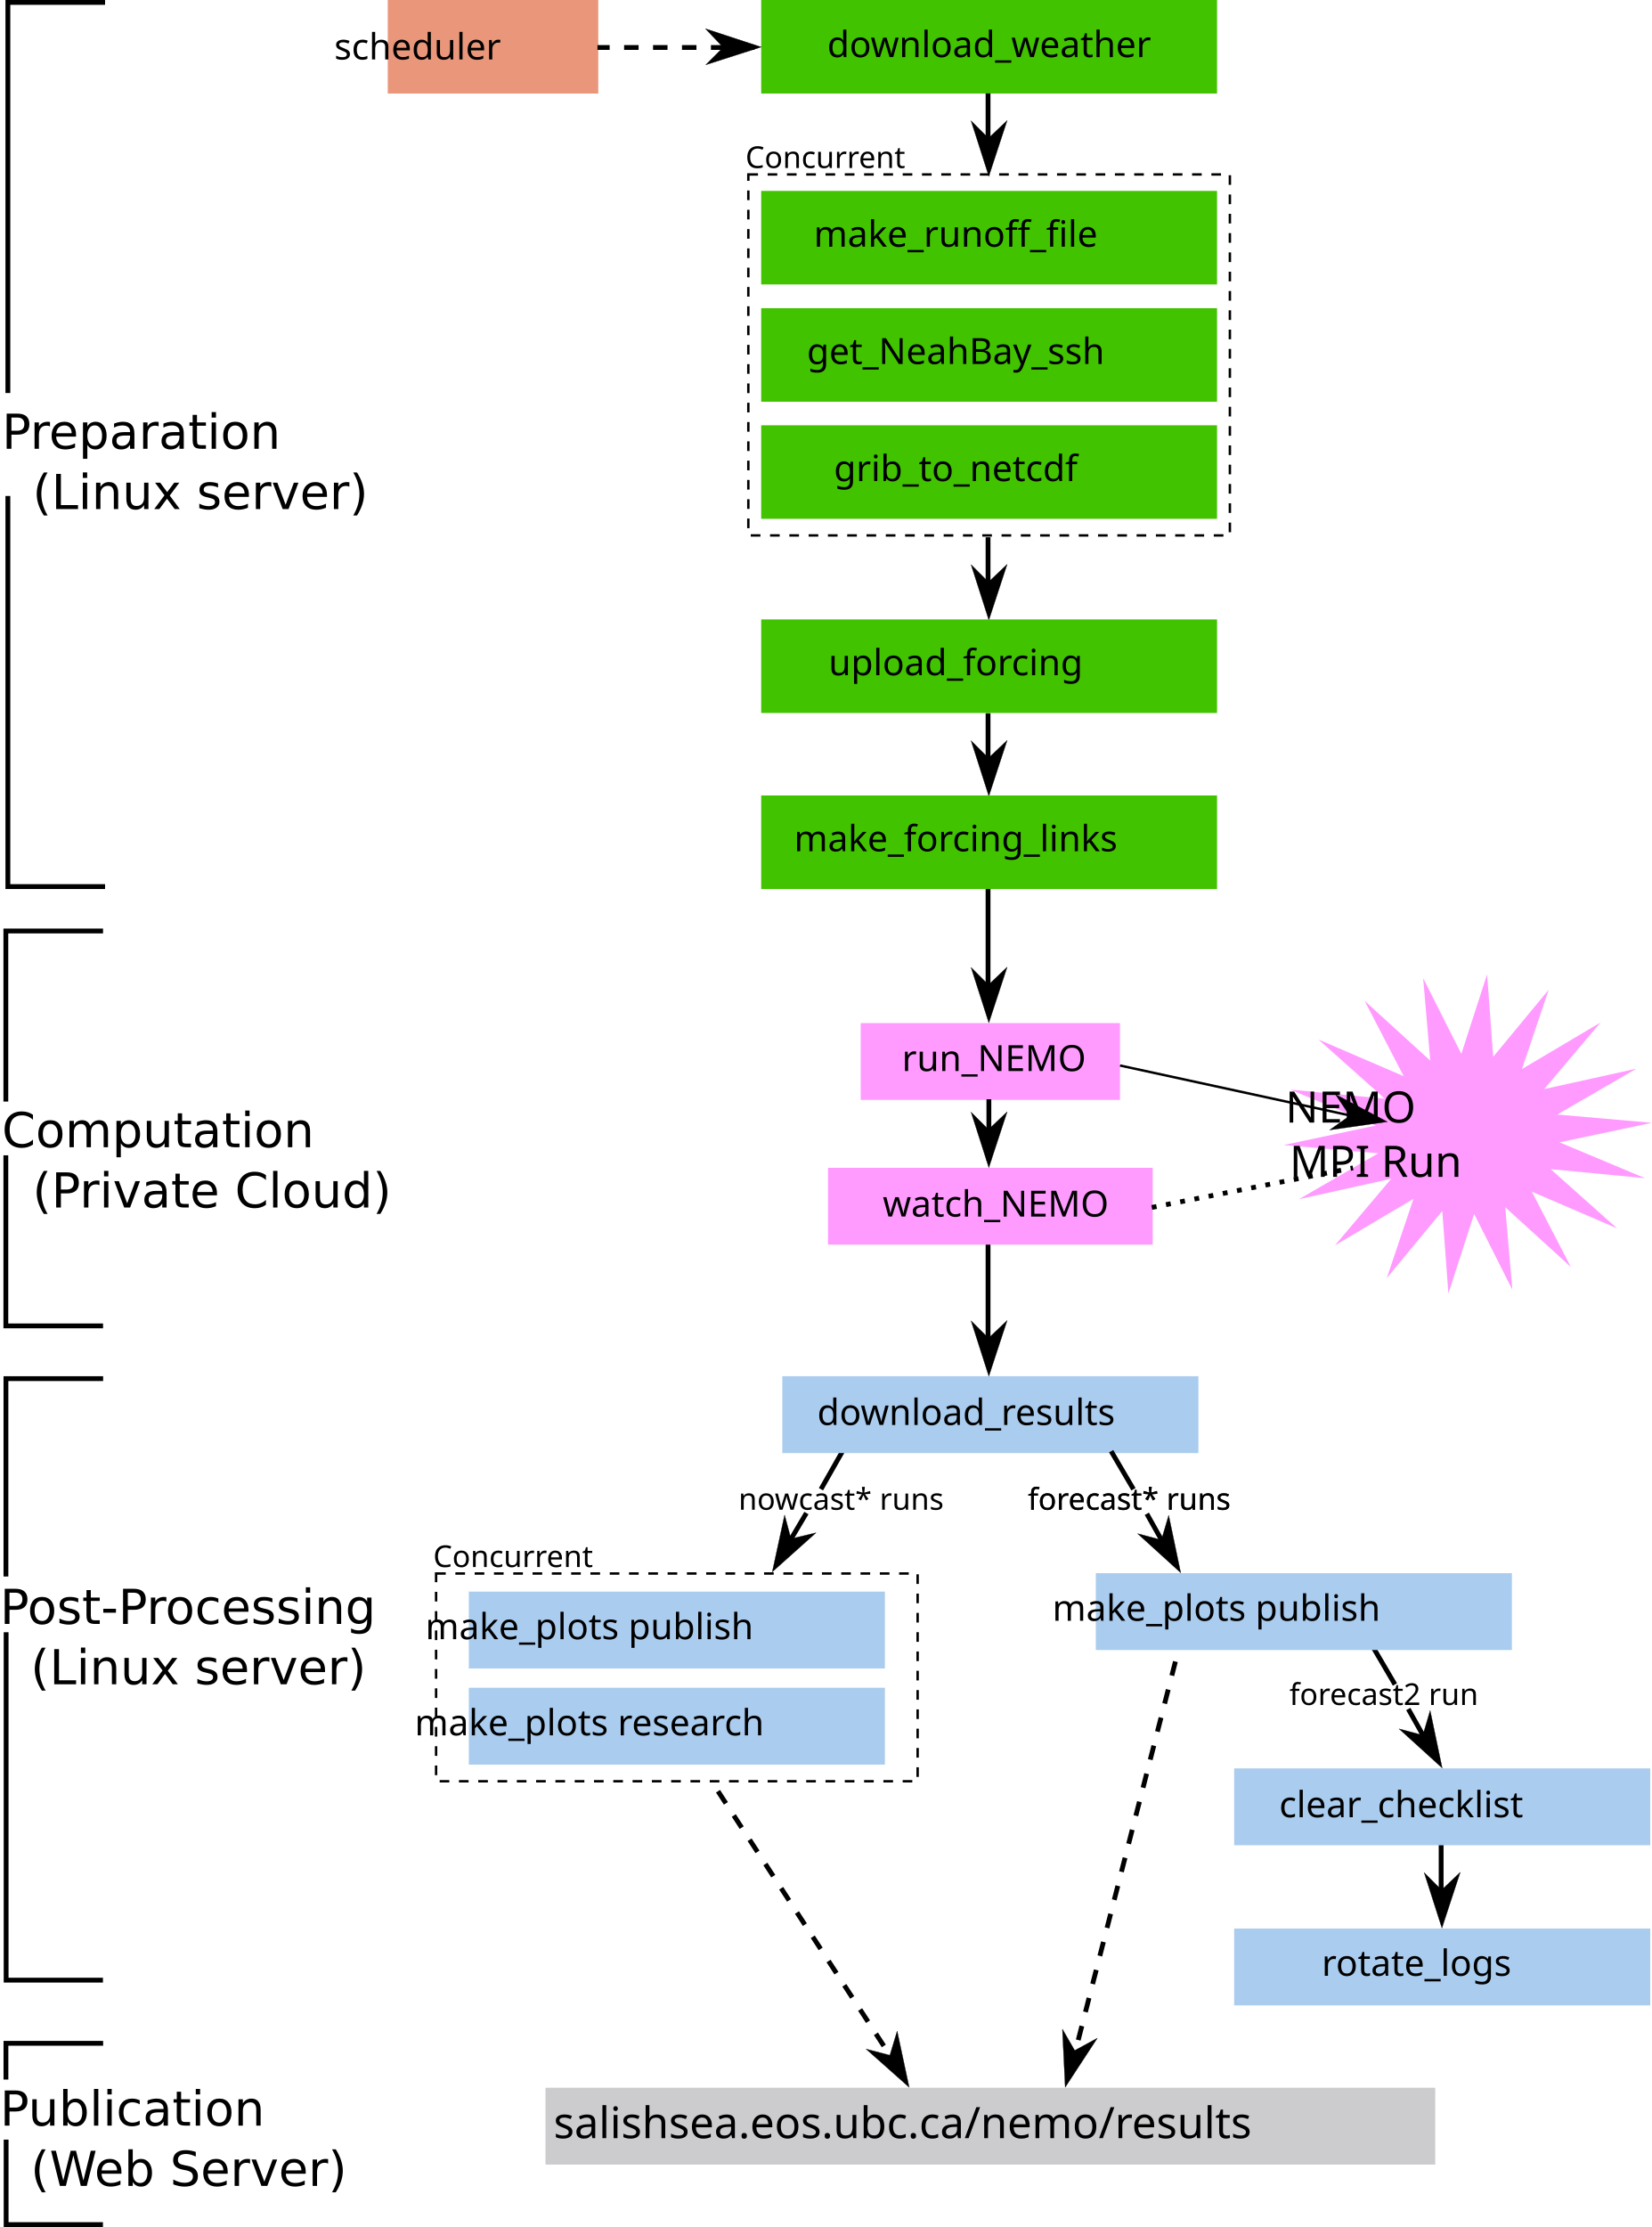
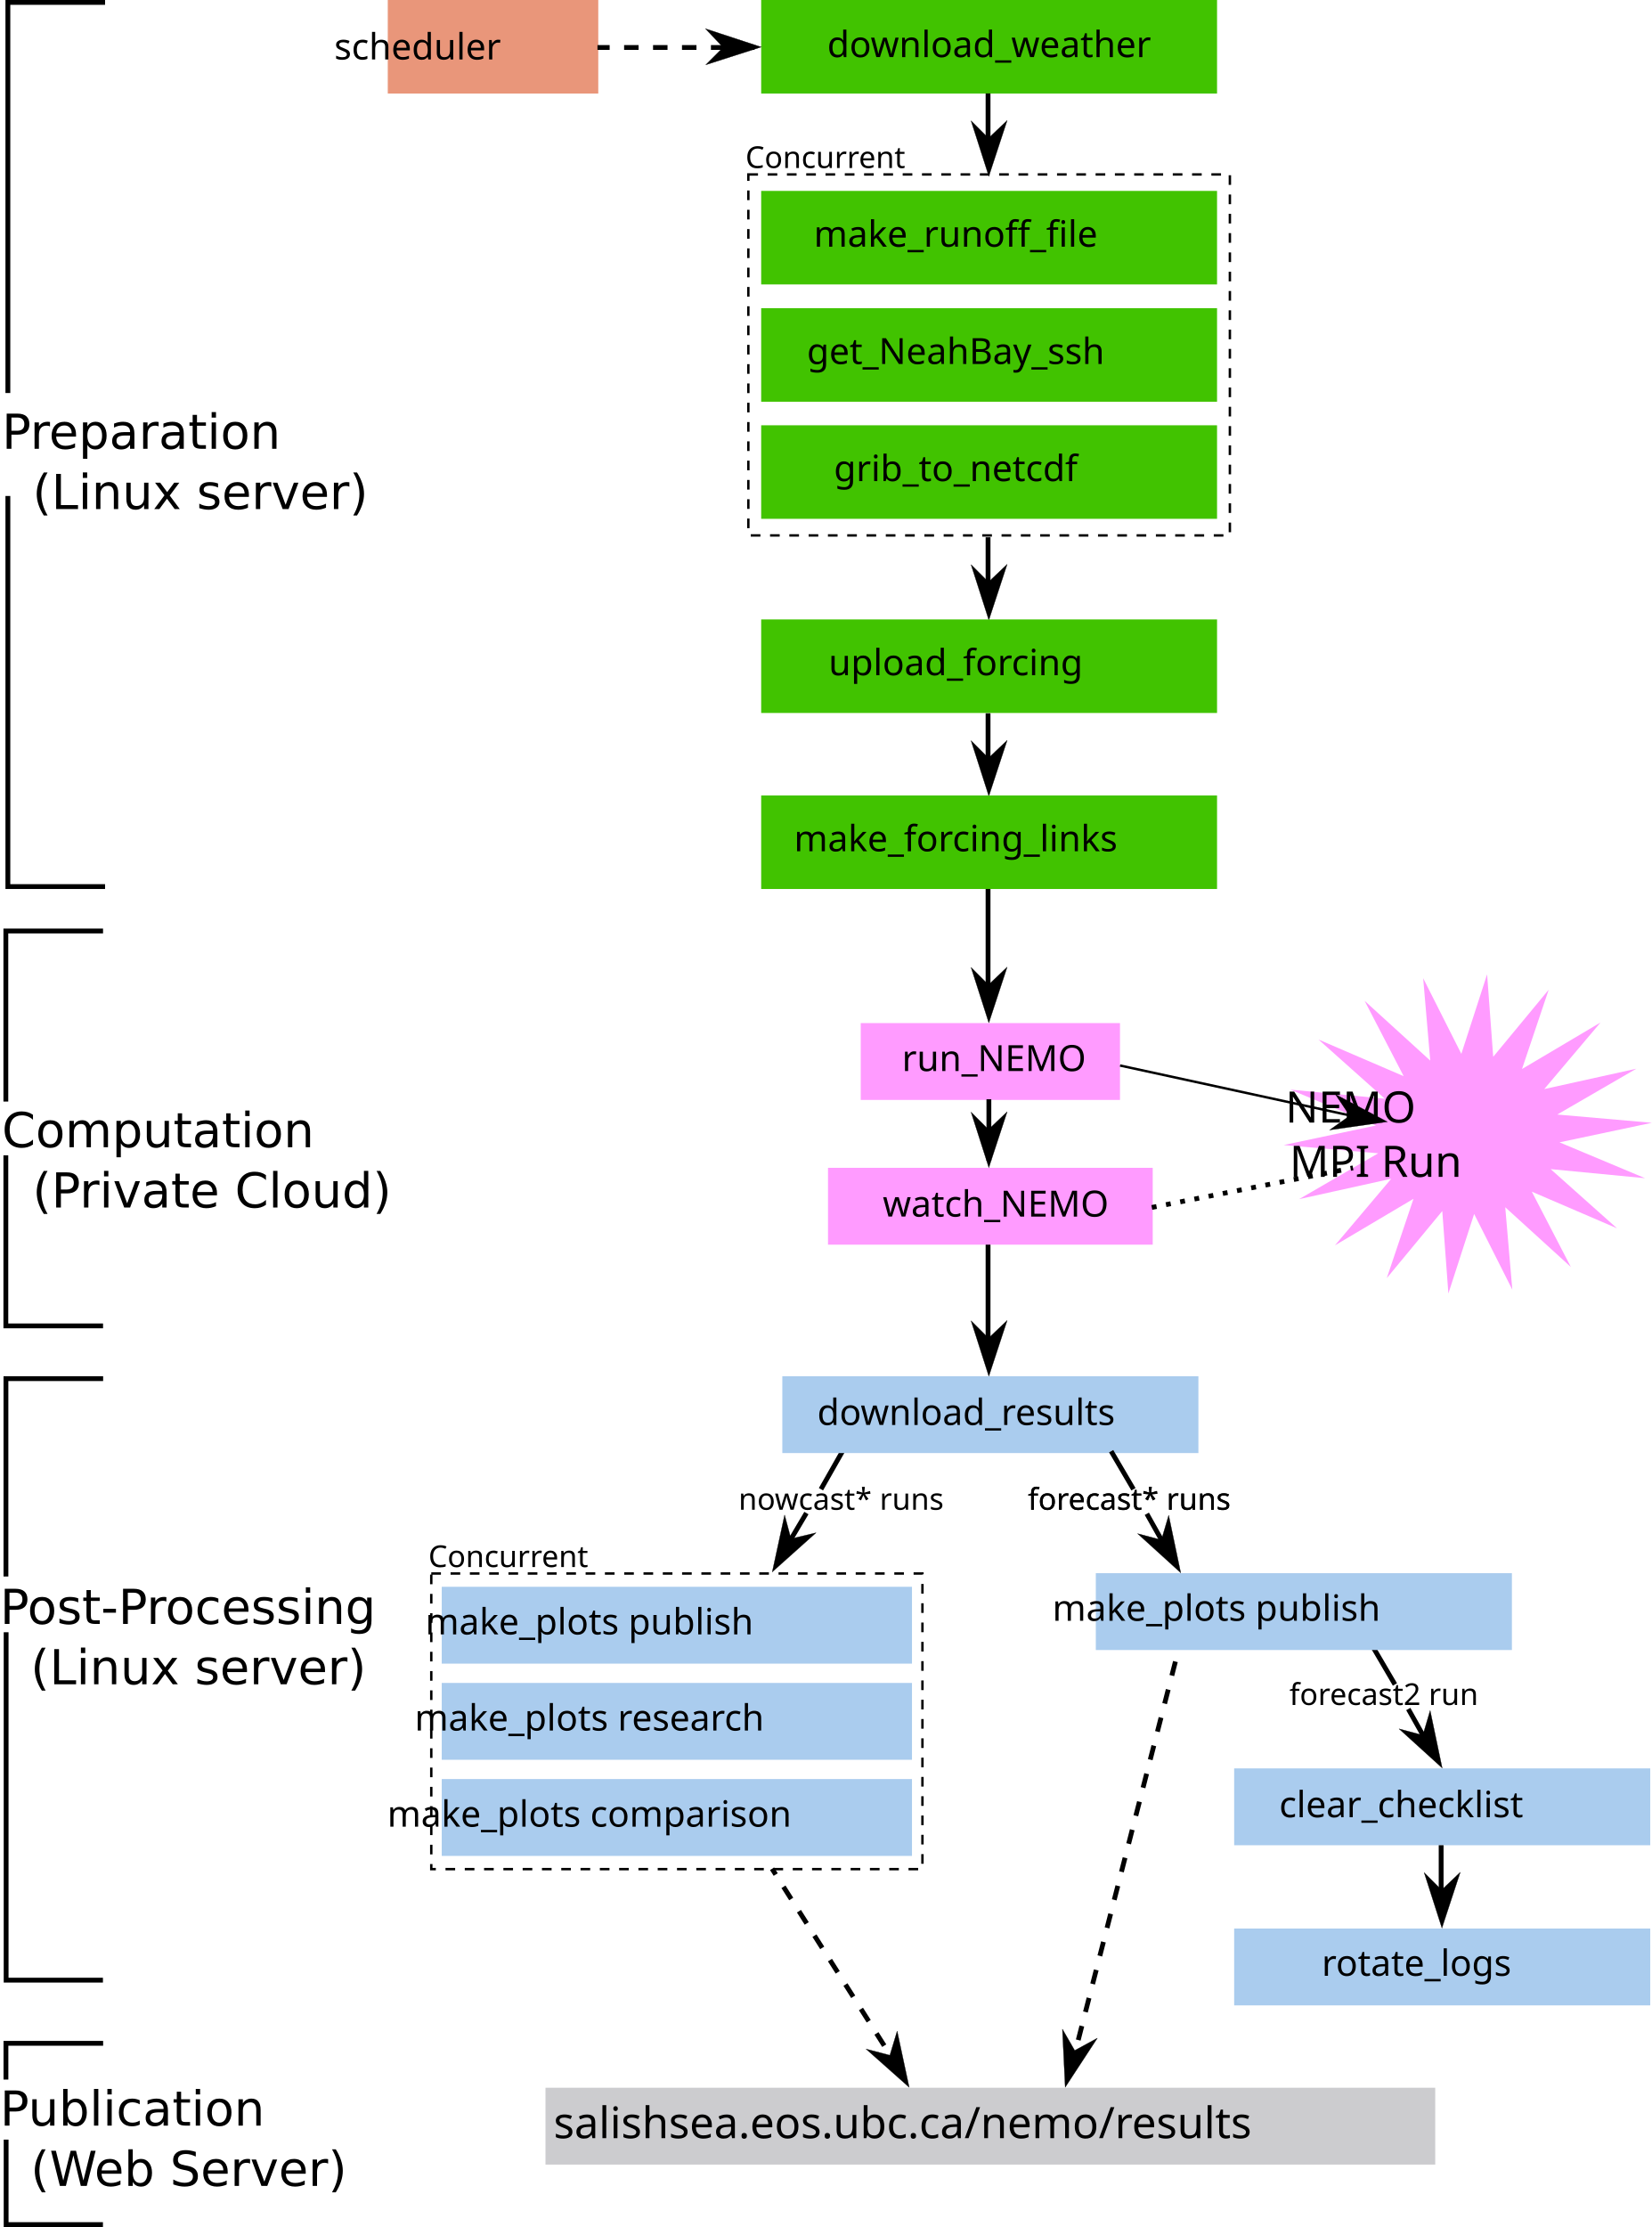
<svg xmlns="http://www.w3.org/2000/svg" width="193.313mm" height="260.556mm" viewBox="0 0 684.968 923.231" id="svg4938" version="1.1">
  <defs id="defs4940" />
  <g id="layer2" style="display:none" transform="translate(100,-4.0234795e-7)">
    <g transform="translate(-20.79934,-62.97421)" id="g4435">
      <rect y="715.295" x="361.635" height="149.646" width="199.678" id="rect4304" style="color:#000000;clip-rule:nonzero;display:inline;overflow:visible;visibility:visible;opacity:1;isolation:auto;mix-blend-mode:normal;color-interpolation:sRGB;color-interpolation-filters:linearRGB;solid-color:#000000;solid-opacity:1;fill:none;fill-opacity:1;fill-rule:nonzero;stroke:#000000;stroke-width:1;stroke-linecap:butt;stroke-linejoin:miter;stroke-miterlimit:4;stroke-dasharray:4, 4;stroke-dashoffset:0;stroke-opacity:1;color-rendering:auto;image-rendering:auto;shape-rendering:auto;text-rendering:auto;enable-background:accumulate" />
      <text id="text4306" y="712.618" x="562.118" style="font-style:normal;font-weight:normal;font-size:15px;line-height:125%;font-family:Sans;letter-spacing:0px;word-spacing:0px;fill:#000000;fill-opacity:1;stroke:none;stroke-width:1px;stroke-linecap:butt;stroke-linejoin:miter;stroke-opacity:1" xml:space="preserve">
        <tspan style="font-size:12.5px;text-align:end;text-anchor:end" y="712.618" x="562.118" id="tspan4308">Concurrent</tspan>
      </text>
    </g>
    <g transform="translate(-20.79934,-62.97421)" id="g4363">
      <rect style="fill:#aaccee;fill-rule:evenodd;stroke:none;stroke-width:0.63px;stroke-linecap:butt;stroke-linejoin:miter;stroke-opacity:1" id="rect4322" width="172.538" height="31.859" x="115.205" y="721.506" />
      <text xml:space="preserve" style="font-style:normal;font-weight:normal;font-size:40px;line-height:125%;font-family:Sans;letter-spacing:0px;word-spacing:0px;fill:#000000;fill-opacity:1;stroke:none" x="201.224" y="741.1" id="text4324">
        <tspan id="tspan4326" x="201.224" y="741.1" style="font-style:normal;font-variant:normal;font-weight:normal;font-stretch:normal;font-size:14.988px;font-family:'Source Code Pro';-inkscape-font-specification:'Source Code Pro';text-align:center;text-anchor:middle">ping_erddap</tspan>
      </text>
    </g>
    <g id="g4368" transform="translate(239.2007,-62.97421)">
      <rect y="721.506" x="115.205" height="31.859" width="172.538" id="rect4370" style="fill:#aaccee;fill-rule:evenodd;stroke:none;stroke-width:0.63px;stroke-linecap:butt;stroke-linejoin:miter;stroke-opacity:1" />
      <text id="text4372" y="741.1" x="201.224" style="font-style:normal;font-weight:normal;font-size:40px;line-height:125%;font-family:Sans;letter-spacing:0px;word-spacing:0px;fill:#000000;fill-opacity:1;stroke:none" xml:space="preserve">
        <tspan style="font-style:normal;font-variant:normal;font-weight:normal;font-stretch:normal;font-size:14.988px;font-family:'Source Code Pro';-inkscape-font-specification:'Source Code Pro';text-align:center;text-anchor:middle" y="741.1" x="201.224" id="tspan4374">ping_erddap</tspan>
      </text>
    </g>
    <g id="g3444" transform="matrix(0,-1,1,0,515.2333,1057.417)">
      <path style="display:inline;fill:none;stroke:#000000;stroke-width:2;stroke-linecap:butt;stroke-linejoin:miter;stroke-miterlimit:4;stroke-dasharray:none;stroke-opacity:1" d="m 330.515,127.205 0,-25.495" id="path3446" />
      <path id="path3448" d="m 330.841,136.056 7.608,-23.158 -7.749,7.361 -7.236,-7.227 z" style="display:inline;fill:#000000;fill-opacity:1;stroke:#000000;stroke-width:0.111px;stroke-linecap:butt;stroke-linejoin:miter;stroke-opacity:1" />
    </g>
  </g>
  <g id="layer1" transform="translate(79.20065,-62.97421)">
    <g id="g4428" transform="translate(38,-2)">
      <g id="g4410" transform="matrix(0.5,-0.8660254,0.8660254,0.5,-258.575,649.348)">
        <path id="path4412" d="m 261.228,680.351 9.031,-15.9" style="display:inline;fill:none;stroke:#000000;stroke-width:2;stroke-linecap:butt;stroke-linejoin:miter;stroke-miterlimit:4;stroke-dasharray:none;stroke-opacity:1" />
        <path style="display:inline;fill:#000000;fill-opacity:1;stroke:#000000;stroke-width:0.111px;stroke-linecap:butt;stroke-linejoin:miter;stroke-opacity:1" d="m 241.032,714.639 18.168,-16.252 -10.392,2.5 -2.653,-9.877 z" id="path4414" />
        <path style="display:inline;fill:none;stroke:#000000;stroke-width:2;stroke-linecap:butt;stroke-linejoin:miter;stroke-miterlimit:4;stroke-dasharray:none;stroke-opacity:1" d="M 245.412,706.72 255.19,690.23" id="path4416" />
      </g>
      <text id="text4418" y="771.789" x="417.462" style="font-style:normal;font-weight:normal;font-size:15px;line-height:125%;font-family:Sans;letter-spacing:0px;word-spacing:0px;fill:#000000;fill-opacity:1;stroke:none;stroke-width:1px;stroke-linecap:butt;stroke-linejoin:miter;stroke-opacity:1" xml:space="preserve">
        <tspan style="font-size:12.5px" y="771.789" x="417.462" id="tspan4420">forecast2 run</tspan>
      </text>
    </g>
    <g id="g4312" transform="translate(0,-8)">
      <text xml:space="preserve" style="font-style:normal;font-weight:normal;font-size:15px;line-height:125%;font-family:Sans;letter-spacing:0px;word-spacing:0px;fill:#000000;fill-opacity:1;stroke:none;stroke-width:1px;stroke-linecap:butt;stroke-linejoin:miter;stroke-opacity:1" x="227.037" y="696.862" id="text4413">
        <tspan id="tspan4415" x="227.037" y="696.862" style="font-size:12.5px">nowcast* runs</tspan>
      </text>
      <g transform="translate(0,8)" id="g4475">
        <path id="path4442" d="m 261.228,680.351 9.031,-15.9" style="display:inline;fill:none;stroke:#000000;stroke-width:2;stroke-linecap:butt;stroke-linejoin:miter;stroke-miterlimit:4;stroke-dasharray:none;stroke-opacity:1" />
        <path style="display:inline;fill:#000000;fill-opacity:1;stroke:#000000;stroke-width:0.111px;stroke-linecap:butt;stroke-linejoin:miter;stroke-opacity:1" d="m 241.032,714.639 18.168,-16.252 -10.392,2.5 -2.653,-9.877 z" id="path4444" />
        <path style="display:inline;fill:none;stroke:#000000;stroke-width:2;stroke-linecap:butt;stroke-linejoin:miter;stroke-miterlimit:4;stroke-dasharray:none;stroke-opacity:1" d="M 245.412,706.72 255.19,690.23" id="path4473" />
      </g>
    </g>
    <g id="g3493" transform="translate(-19.69803,162.5779)">
      <rect style="fill:#aaccee;fill-rule:evenodd;stroke:none;stroke-width:0.63px;stroke-linecap:butt;stroke-linejoin:miter;stroke-opacity:1" id="rect3438" width="172.538" height="31.859" x="452.269" y="633.506" />
      <text xml:space="preserve" style="font-style:normal;font-weight:normal;font-size:40px;line-height:125%;font-family:Sans;letter-spacing:0px;word-spacing:0px;fill:#000000;fill-opacity:1;stroke:none" x="470.941" y="653.752" id="text3440">
        <tspan id="tspan3442" x="470.941" y="653.752" style="font-style:normal;font-variant:normal;font-weight:normal;font-stretch:normal;font-size:14.988px;font-family:'Source Code Pro';-inkscape-font-specification:'Source Code Pro'">clear_checklist</tspan>
      </text>
    </g>
    <g transform="translate(187.8848,726.2324)" id="g3502-3">
      <path id="path3504-6" d="m 330.515,127.205 0,-25.495" style="display:inline;fill:none;stroke:#000000;stroke-width:2;stroke-linecap:butt;stroke-linejoin:miter;stroke-miterlimit:4;stroke-dasharray:none;stroke-opacity:1" />
      <path style="display:inline;fill:#000000;fill-opacity:1;stroke:#000000;stroke-width:0.111px;stroke-linecap:butt;stroke-linejoin:miter;stroke-opacity:1" d="m 330.841,136.056 7.608,-23.158 -7.749,7.361 -7.236,-7.227 z" id="path3506-7" />
    </g>
    <g id="g3498" transform="translate(-19.69803,162.5779)">
      <rect y="699.891" x="452.269" height="31.859" width="172.538" id="rect3481" style="fill:#aaccee;fill-rule:evenodd;stroke:none;stroke-width:0.63px;stroke-linecap:butt;stroke-linejoin:miter;stroke-opacity:1" />
      <text id="text3483" y="719.478" x="488.569" style="font-style:normal;font-weight:normal;font-size:40px;line-height:125%;font-family:Sans;letter-spacing:0px;word-spacing:0px;fill:#000000;fill-opacity:1;stroke:none" xml:space="preserve">
        <tspan style="font-style:normal;font-variant:normal;font-weight:normal;font-stretch:normal;font-size:14.988px;font-family:'Source Code Pro';-inkscape-font-specification:'Source Code Pro'" y="719.478" x="488.569" id="tspan3485">rotate_logs</tspan>
      </text>
    </g>
    <g id="g5333">
      <path id="path4576" d="M 364.931,920.317 410.105,744.432" style="display:inline;fill:none;stroke:#000000;stroke-width:2;stroke-linecap:butt;stroke-linejoin:miter;stroke-miterlimit:4;stroke-dasharray:6,6;stroke-dashoffset:0;stroke-opacity:1" />
      <path style="display:inline;fill:#000000;fill-opacity:1;stroke:#000000;stroke-width:0.111px;stroke-linecap:butt;stroke-linejoin:miter;stroke-opacity:1" d="m 362.505,928.299 13.343,-20.4 -9.39,5.105 -5.119,-8.854 z" id="path4578" />
    </g>
-     <g id="g5353">
-       <path style="display:inline;fill:none;stroke:#000000;stroke-width:2;stroke-linecap:butt;stroke-linejoin:miter;stroke-miterlimit:4;stroke-dasharray:6, 6;stroke-dashoffset:0;stroke-opacity:1" d="M 293.837,921.199 216.047,801.728" id="path4564" />
+     <g id="g4373">
+       <path style="display:inline;fill:none;stroke:#000000;stroke-width:2;stroke-linecap:butt;stroke-linejoin:miter;stroke-miterlimit:4;stroke-dasharray:6, 6;stroke-dashoffset:0;stroke-opacity:1" d="M 293.889,921.16 240.947,837.698" id="path4564" />
      <path id="path4566" d="m 297.818,928.311 -4.991,-23.339 -3.031,10.026 -9.88,-2.583 z" style="display:inline;fill:#000000;fill-opacity:1;stroke:#000000;stroke-width:0.111px;stroke-linecap:butt;stroke-linejoin:miter;stroke-opacity:1" />
    </g>
    <g id="g5060" transform="translate(0,146.5)">
      <path id="path5062" d="m 330.515,478.177 0,-47.216" style="display:inline;fill:none;stroke:#000000;stroke-width:2;stroke-linecap:butt;stroke-linejoin:miter;stroke-miterlimit:4;stroke-dasharray:none;stroke-opacity:1" />
      <path style="display:inline;fill:#000000;fill-opacity:1;stroke:#000000;stroke-width:0.111px;stroke-linecap:butt;stroke-linejoin:miter;stroke-opacity:1" d="m 330.841,487.028 7.608,-23.158 -7.749,7.361 -7.236,-7.227 z" id="path5064" />
    </g>
    <g id="g5056">
      <path style="display:inline;fill:none;stroke:#000000;stroke-width:2;stroke-linecap:butt;stroke-linejoin:miter;stroke-miterlimit:4;stroke-dasharray:none;stroke-opacity:1" d="m 330.515,478.177 0,-47.216" id="path5050" />
      <path id="path5052" d="m 330.841,487.028 7.608,-23.158 -7.749,7.361 -7.236,-7.227 z" style="display:inline;fill:#000000;fill-opacity:1;stroke:#000000;stroke-width:0.111px;stroke-linecap:butt;stroke-linejoin:miter;stroke-opacity:1" />
    </g>
    <g id="g3480" transform="translate(0,184)">
      <path style="display:inline;fill:none;stroke:#000000;stroke-width:2;stroke-linecap:butt;stroke-linejoin:miter;stroke-miterlimit:4;stroke-dasharray:none;stroke-opacity:1" d="m 330.515,127.205 0,-25.495" id="path3482" />
      <path id="path3484" d="m 330.841,136.056 7.608,-23.158 -7.749,7.361 -7.236,-7.227 z" style="display:inline;fill:#000000;fill-opacity:1;stroke:#000000;stroke-width:0.111px;stroke-linecap:butt;stroke-linejoin:miter;stroke-opacity:1" />
    </g>
    <g id="g5542" transform="translate(-251.2546,-140.5252)">
      <rect y="203.499" x="487.693" height="38.776" width="189.033" id="rect6644" style="color:#000000;clip-rule:nonzero;display:inline;overflow:visible;visibility:visible;opacity:1;isolation:auto;mix-blend-mode:normal;color-interpolation:sRGB;color-interpolation-filters:linearRGB;solid-color:#000000;solid-opacity:1;fill:#41c300;fill-opacity:1;fill-rule:nonzero;stroke:#2a80b8;stroke-width:0;stroke-linecap:butt;stroke-linejoin:miter;stroke-miterlimit:4;stroke-dasharray:none;stroke-dashoffset:0;stroke-opacity:0.478;color-rendering:auto;image-rendering:auto;shape-rendering:auto;text-rendering:auto;enable-background:accumulate" />
      <text id="text6646" y="227.177" x="582.23" style="font-style:normal;font-variant:normal;font-weight:normal;font-stretch:normal;font-size:15px;line-height:125%;font-family:'Source Code Pro';-inkscape-font-specification:'Source Code Pro';text-align:center;letter-spacing:0px;word-spacing:0px;text-anchor:middle;fill:#000000;fill-opacity:1;stroke:none;stroke-width:1px;stroke-linecap:butt;stroke-linejoin:miter;stroke-opacity:1" xml:space="preserve">
        <tspan id="tspan6648" y="227.177" x="582.23">download_weather<tspan id="tspan6650" y="227.177" x="582.23" />
        </tspan>
      </text>
    </g>
    <g id="g5562">
      <rect style="color:#000000;clip-rule:nonzero;display:inline;overflow:visible;visibility:visible;opacity:1;isolation:auto;mix-blend-mode:normal;color-interpolation:sRGB;color-interpolation-filters:linearRGB;solid-color:#000000;solid-opacity:1;fill:#e9967a;fill-opacity:1;fill-rule:nonzero;stroke:#2a80b8;stroke-width:0;stroke-linecap:butt;stroke-linejoin:miter;stroke-miterlimit:4;stroke-dasharray:none;stroke-dashoffset:0;stroke-opacity:0.478;color-rendering:auto;image-rendering:auto;shape-rendering:auto;text-rendering:auto;enable-background:accumulate" id="rect6664" width="87.28" height="38.776" x="81.601" y="62.974" />
      <text id="text6666" y="87.612" x="125.17" style="font-style:normal;font-variant:normal;font-weight:normal;font-stretch:normal;font-size:15px;line-height:125%;font-family:'Source Code Pro';-inkscape-font-specification:'Source Code Pro';text-align:center;letter-spacing:0px;word-spacing:0px;text-anchor:middle;fill:#000000;fill-opacity:1;stroke:none;stroke-width:1px;stroke-linecap:butt;stroke-linejoin:miter;stroke-opacity:1" xml:space="preserve">
        <tspan id="tspan6668" y="87.612" x="125.17">
          <tspan id="tspan6670" y="87.612" x="125.17">scheduler</tspan>
        </tspan>
      </text>
    </g>
    <g id="g5321">
      <path id="path6674" d="m 236.47,82.477 -23.158,-7.608 7.361,7.749 -7.227,7.236 z" style="display:inline;fill:#000000;fill-opacity:1;stroke:#000000;stroke-width:0.111px;stroke-linecap:butt;stroke-linejoin:miter;stroke-opacity:1" />
      <path style="fill:none;fill-rule:evenodd;stroke:#000000;stroke-width:2;stroke-linecap:butt;stroke-linejoin:miter;stroke-miterlimit:4;stroke-dasharray:6,6;stroke-dashoffset:0;stroke-opacity:1" d="m 233.602,82.652 c -65.048,0 -65.048,0 -65.048,0" id="path6676" />
    </g>
    <g id="g4257">
      <path id="path8718" d="m 330.515,127.205 0,-25.495" style="display:inline;fill:none;stroke:#000000;stroke-width:2;stroke-linecap:butt;stroke-linejoin:miter;stroke-miterlimit:4;stroke-dasharray:none;stroke-opacity:1" />
      <path style="display:inline;fill:#000000;fill-opacity:1;stroke:#000000;stroke-width:0.111px;stroke-linecap:butt;stroke-linejoin:miter;stroke-opacity:1" d="m 330.841,136.056 7.608,-23.158 -7.749,7.361 -7.236,-7.227 z" id="path8720" />
    </g>
    <g id="g4221">
      <rect style="color:#000000;clip-rule:nonzero;display:inline;overflow:visible;visibility:visible;opacity:1;isolation:auto;mix-blend-mode:normal;color-interpolation:sRGB;color-interpolation-filters:linearRGB;solid-color:#000000;solid-opacity:1;fill:#41c300;fill-opacity:1;fill-rule:nonzero;stroke:#2a80b8;stroke-width:0;stroke-linecap:butt;stroke-linejoin:miter;stroke-miterlimit:4;stroke-dasharray:none;stroke-dashoffset:0;stroke-opacity:0.478;color-rendering:auto;image-rendering:auto;shape-rendering:auto;text-rendering:auto;enable-background:accumulate" id="rect5526" width="189.033" height="38.776" x="236.439" y="142.115" />
      <text xml:space="preserve" style="font-style:normal;font-variant:normal;font-weight:normal;font-stretch:normal;font-size:15px;line-height:125%;font-family:'Source Code Pro';-inkscape-font-specification:'Source Code Pro';text-align:center;letter-spacing:0px;word-spacing:0px;text-anchor:middle;fill:#000000;fill-opacity:1;stroke:none;stroke-width:1px;stroke-linecap:butt;stroke-linejoin:miter;stroke-opacity:1" x="330.758" y="165.253" id="text5528">
        <tspan x="330.758" y="165.253" id="tspan5530">make_runoff_file</tspan>
      </text>
    </g>
    <g id="g3467">
      <rect y="190.74" x="236.439" height="38.776" width="189.033" id="rect4209" style="color:#000000;clip-rule:nonzero;display:inline;overflow:visible;visibility:visible;opacity:1;isolation:auto;mix-blend-mode:normal;color-interpolation:sRGB;color-interpolation-filters:linearRGB;solid-color:#000000;solid-opacity:1;fill:#41c300;fill-opacity:1;fill-rule:nonzero;stroke:#2a80b8;stroke-width:0;stroke-linecap:butt;stroke-linejoin:miter;stroke-miterlimit:4;stroke-dasharray:none;stroke-dashoffset:0;stroke-opacity:0.478;color-rendering:auto;image-rendering:auto;shape-rendering:auto;text-rendering:auto;enable-background:accumulate" />
      <text id="text4211" y="213.878" x="330.758" style="font-style:normal;font-variant:normal;font-weight:normal;font-stretch:normal;font-size:15px;line-height:125%;font-family:'Source Code Pro';-inkscape-font-specification:'Source Code Pro';text-align:center;letter-spacing:0px;word-spacing:0px;text-anchor:middle;fill:#000000;fill-opacity:1;stroke:none;stroke-width:1px;stroke-linecap:butt;stroke-linejoin:miter;stroke-opacity:1" xml:space="preserve">
        <tspan id="tspan4213" y="213.878" x="330.758">get_NeahBay_ssh</tspan>
      </text>
    </g>
    <g id="g3475">
      <rect y="135.295" x="231.117" height="149.646" width="199.678" id="rect4226" style="color:#000000;clip-rule:nonzero;display:inline;overflow:visible;visibility:visible;opacity:1;isolation:auto;mix-blend-mode:normal;color-interpolation:sRGB;color-interpolation-filters:linearRGB;solid-color:#000000;solid-opacity:1;fill:none;fill-opacity:1;fill-rule:nonzero;stroke:#000000;stroke-width:1;stroke-linecap:butt;stroke-linejoin:miter;stroke-miterlimit:4;stroke-dasharray:4, 4;stroke-dashoffset:0;stroke-opacity:1;color-rendering:auto;image-rendering:auto;shape-rendering:auto;text-rendering:auto;enable-background:accumulate" />
      <text id="text4246" y="132.618" x="229.915" style="font-style:normal;font-weight:normal;font-size:15px;line-height:125%;font-family:Sans;letter-spacing:0px;word-spacing:0px;fill:#000000;fill-opacity:1;stroke:none;stroke-width:1px;stroke-linecap:butt;stroke-linejoin:miter;stroke-opacity:1" xml:space="preserve">
        <tspan style="font-size:12.5px" y="132.618" x="229.915" id="tspan4248">Concurrent</tspan>
      </text>
    </g>
    <g transform="translate(0,97.16717)" id="g3456">
      <rect style="color:#000000;clip-rule:nonzero;display:inline;overflow:visible;visibility:visible;opacity:1;isolation:auto;mix-blend-mode:normal;color-interpolation:sRGB;color-interpolation-filters:linearRGB;solid-color:#000000;solid-opacity:1;fill:#41c300;fill-opacity:1;fill-rule:nonzero;stroke:#2a80b8;stroke-width:0;stroke-linecap:butt;stroke-linejoin:miter;stroke-miterlimit:4;stroke-dasharray:none;stroke-dashoffset:0;stroke-opacity:0.478;color-rendering:auto;image-rendering:auto;shape-rendering:auto;text-rendering:auto;enable-background:accumulate" id="rect3458" width="189.033" height="38.776" x="236.439" y="142.115" />
      <text xml:space="preserve" style="font-style:normal;font-variant:normal;font-weight:normal;font-stretch:normal;font-size:15px;line-height:125%;font-family:'Source Code Pro';-inkscape-font-specification:'Source Code Pro';text-align:center;letter-spacing:0px;word-spacing:0px;text-anchor:middle;fill:#000000;fill-opacity:1;stroke:none;stroke-width:1px;stroke-linecap:butt;stroke-linejoin:miter;stroke-opacity:1" x="330.758" y="165.253" id="text3460">
        <tspan x="330.758" y="165.253" id="tspan3462">grib_to_netcdf</tspan>
      </text>
    </g>
    <g id="g3497" transform="translate(0,8)">
      <rect y="311.768" x="236.439" height="38.776" width="189.033" id="rect3488" style="color:#000000;clip-rule:nonzero;display:inline;overflow:visible;visibility:visible;opacity:1;isolation:auto;mix-blend-mode:normal;color-interpolation:sRGB;color-interpolation-filters:linearRGB;solid-color:#000000;solid-opacity:1;fill:#41c300;fill-opacity:1;fill-rule:nonzero;stroke:#2a80b8;stroke-width:0;stroke-linecap:butt;stroke-linejoin:miter;stroke-miterlimit:4;stroke-dasharray:none;stroke-dashoffset:0;stroke-opacity:0.478;color-rendering:auto;image-rendering:auto;shape-rendering:auto;text-rendering:auto;enable-background:accumulate" />
      <text id="text3490" y="334.906" x="330.758" style="font-style:normal;font-variant:normal;font-weight:normal;font-stretch:normal;font-size:15px;line-height:125%;font-family:'Source Code Pro';-inkscape-font-specification:'Source Code Pro';text-align:center;letter-spacing:0px;word-spacing:0px;text-anchor:middle;fill:#000000;fill-opacity:1;stroke:none;stroke-width:1px;stroke-linecap:butt;stroke-linejoin:miter;stroke-opacity:1" xml:space="preserve">
        <tspan id="tspan3492" y="334.906" x="330.758">upload_forcing</tspan>
      </text>
    </g>
    <g transform="translate(0,256.9721)" id="g3502">
      <path id="path3504" d="m 330.515,127.205 0,-25.495" style="display:inline;fill:none;stroke:#000000;stroke-width:2;stroke-linecap:butt;stroke-linejoin:miter;stroke-miterlimit:4;stroke-dasharray:none;stroke-opacity:1" />
      <path style="display:inline;fill:#000000;fill-opacity:1;stroke:#000000;stroke-width:0.111px;stroke-linecap:butt;stroke-linejoin:miter;stroke-opacity:1" d="m 330.841,136.056 7.608,-23.158 -7.749,7.361 -7.236,-7.227 z" id="path3506" />
    </g>
    <g id="g5033">
      <g id="g3519">
        <rect y="392.74" x="236.439" height="38.776" width="189.033" id="rect3510" style="color:#000000;clip-rule:nonzero;display:inline;overflow:visible;visibility:visible;opacity:1;isolation:auto;mix-blend-mode:normal;color-interpolation:sRGB;color-interpolation-filters:linearRGB;solid-color:#000000;solid-opacity:1;fill:#41c300;fill-opacity:1;fill-rule:nonzero;stroke:#2a80b8;stroke-width:0;stroke-linecap:butt;stroke-linejoin:miter;stroke-miterlimit:4;stroke-dasharray:none;stroke-dashoffset:0;stroke-opacity:0.478;color-rendering:auto;image-rendering:auto;shape-rendering:auto;text-rendering:auto;enable-background:accumulate" />
      </g>
      <text xml:space="preserve" style="font-style:normal;font-variant:normal;font-weight:normal;font-stretch:normal;font-size:15px;line-height:125%;font-family:'Source Code Pro';-inkscape-font-specification:'Source Code Pro';text-align:center;letter-spacing:0px;word-spacing:0px;text-anchor:middle;fill:#000000;fill-opacity:1;stroke:none;stroke-width:1px;stroke-linecap:butt;stroke-linejoin:miter;stroke-opacity:1" x="330.758" y="415.878" id="text3512">
        <tspan x="330.758" y="415.878" id="tspan3514">make_forcing_links</tspan>
      </text>
    </g>
    <g id="g6042" transform="translate(-100,0)">
      <text xml:space="preserve" style="font-style:normal;font-variant:normal;font-weight:normal;font-stretch:normal;font-size:20px;line-height:125%;font-family:'DejaVu Sans';-inkscape-font-specification:'DejaVu Sans';letter-spacing:0px;word-spacing:0px;fill:#000000;fill-opacity:1;stroke:none;stroke-width:1px;stroke-linecap:butt;stroke-linejoin:miter;stroke-opacity:1" x="21.601" y="249.025" id="text8678">
        <tspan x="21.601" y="249.025" id="tspan8682" style="font-style:normal;font-variant:normal;font-weight:normal;font-stretch:normal;font-family:'DejaVu Sans';-inkscape-font-specification:'DejaVu Sans';fill:#000000;fill-opacity:1;stroke:none;stroke-opacity:1">Preparation</tspan>
        <tspan id="tspan7954" x="21.601" y="274.025" style="font-style:normal;font-variant:normal;font-weight:normal;font-stretch:normal;font-family:'DejaVu Sans';-inkscape-font-specification:'DejaVu Sans';fill:#000000;fill-opacity:1;stroke:none;stroke-opacity:1">  (Linux server)</tspan>
      </text>
      <path id="path9276" d="m 24.064,268.589 0,161.927 40.305,0" style="fill:none;fill-rule:evenodd;stroke:#000000;stroke-width:2;stroke-linecap:butt;stroke-linejoin:miter;stroke-miterlimit:4;stroke-dasharray:none;stroke-opacity:1" />
      <path style="fill:none;fill-rule:evenodd;stroke:#000000;stroke-width:2;stroke-linecap:butt;stroke-linejoin:miter;stroke-miterlimit:4;stroke-dasharray:none;stroke-opacity:1" d="m 24.064,225.902 0,-161.927 40.305,0" id="path6040" />
    </g>
    <g id="g5039">
      <rect y="487.11" x="277.72" height="31.859" width="107.508" id="rect3021" style="fill:#ff9bff;fill-rule:evenodd;stroke:none;stroke-width:0.497px;stroke-linecap:butt;stroke-linejoin:miter;stroke-opacity:1" />
      <text id="text3023" y="506.996" x="294.79" style="font-style:normal;font-weight:normal;font-size:40px;line-height:125%;font-family:Sans;letter-spacing:0px;word-spacing:0px;fill:#000000;fill-opacity:1;stroke:none" xml:space="preserve">
        <tspan style="font-style:normal;font-variant:normal;font-weight:normal;font-stretch:normal;font-size:14.988px;font-family:'Source Code Pro';-inkscape-font-specification:'Source Code Pro'" y="506.996" x="294.79" id="tspan3025">run_NEMO</tspan>
      </text>
    </g>
    <g id="g5047">
      <rect style="fill:#ff9bff;fill-rule:evenodd;stroke:none;stroke-width:0.556px;stroke-linecap:butt;stroke-linejoin:miter;stroke-opacity:1" id="rect3041" width="134.649" height="31.859" x="264.15" y="547.11" />
      <text xml:space="preserve" style="font-style:normal;font-weight:normal;font-size:40px;line-height:125%;font-family:Sans;letter-spacing:0px;word-spacing:0px;fill:#000000;fill-opacity:1;stroke:none" x="286.838" y="567.326" id="text3043">
        <tspan id="tspan3045" x="286.838" y="567.326" style="font-style:normal;font-variant:normal;font-weight:normal;font-stretch:normal;font-size:14.988px;font-family:'Source Code Pro';-inkscape-font-specification:'Source Code Pro'">watch_NEMO</tspan>
      </text>
    </g>
    <g transform="translate(74.0762,186.7825)" style="display:inline" id="g5643">
      <path transform="matrix(1.379492,0,0,1.199404,-213.6995,-47.56703)" d="m 516,374.362 -19.729,-20.658 2.127,28.486 -11.474,-26.16 -7.744,27.496 -1.835,-28.507 -16.681,23.189 8.026,-27.415 -23.606,16.085 L 462,343.862 l -27.684,7.041 23.77,-15.842 -28.423,-2.852 27.755,-6.757 -25.733,-12.401 28.392,3.143 -19.94,-20.455 25.605,12.664 L 454,282.362 l 19.729,20.658 -2.127,-28.486 11.474,26.16 7.744,-27.496 1.835,28.507 16.681,-23.189 -8.026,27.415 23.606,-16.085 L 508,312.862 l 27.684,-7.041 -23.77,15.842 28.423,2.852 -27.755,6.757 25.733,12.401 -28.392,-3.143 19.94,20.455 -25.605,-12.664 z" id="path3029" style="fill:#ff9bff" />
      <text id="text3031" y="341.574" x="453.587" style="font-style:normal;font-weight:normal;font-size:40px;line-height:125%;font-family:Sans;letter-spacing:0px;word-spacing:0px;fill:#000000;fill-opacity:1;stroke:none" xml:space="preserve">
        <tspan style="font-size:18px;text-align:center;text-anchor:middle" y="341.574" x="453.587" id="tspan3033">NEMO</tspan>
        <tspan style="font-size:18px;text-align:center;text-anchor:middle" id="tspan3037" y="364.074" x="453.587">MPI Run</tspan>
      </text>
    </g>
    <path id="path4275" d="m 496.081,528.019 -21.553,-11.387 5.956,8.875 -8.339,5.92 z" style="display:inline;fill:#000000;fill-opacity:1;stroke:#000000;stroke-width:0.111px;stroke-linecap:butt;stroke-linejoin:miter;stroke-opacity:1" />
    <path style="display:inline;fill:none;stroke:#000000;stroke-width:1px;stroke-linecap:butt;stroke-linejoin:miter;stroke-opacity:1" d="m 480.969,525.481 -95.722,-20.784" id="path4801" />
    <path style="display:inline;fill:none;stroke:#000000;stroke-width:2;stroke-linecap:butt;stroke-linejoin:miter;stroke-miterlimit:4;stroke-dasharray:2, 4;stroke-dashoffset:0;stroke-opacity:1" d="m 398.42,563.536 83.428,-16.393" id="path4803" />
    <g transform="translate(121.6433,130.887)" style="display:inline" id="g9403">
      <g id="g7965">
        <text xml:space="preserve" style="font-style:normal;font-variant:normal;font-weight:normal;font-stretch:normal;font-size:20px;line-height:125%;font-family:'DejaVu Sans';-inkscape-font-specification:'DejaVu Sans';letter-spacing:0px;word-spacing:0px;fill:#000000;fill-opacity:1;stroke:none;stroke-width:1px;stroke-linecap:butt;stroke-linejoin:miter;stroke-opacity:1" x="-200.042" y="407.685" id="text8686">
          <tspan x="-200.042" y="407.685" id="tspan8688">Computation</tspan>
          <tspan id="tspan7963" x="-200.042" y="432.685">  (Private Cloud)</tspan>
        </text>
        <path id="path9270" d="m -198.419,411.041 0,70.711 40.305,0" style="fill:none;fill-rule:evenodd;stroke:#000000;stroke-width:2;stroke-linecap:butt;stroke-linejoin:miter;stroke-miterlimit:4;stroke-dasharray:none;stroke-opacity:1" />
        <path style="fill:none;fill-rule:evenodd;stroke:#000000;stroke-width:2;stroke-linecap:butt;stroke-linejoin:miter;stroke-miterlimit:4;stroke-dasharray:none;stroke-opacity:1" d="m -198.419,388.751 0,-70.711 40.305,0" id="path9272" />
      </g>
    </g>
    <g id="g5044">
      <path style="display:inline;fill:none;stroke:#000000;stroke-width:2;stroke-linecap:butt;stroke-linejoin:miter;stroke-miterlimit:4;stroke-dasharray:none;stroke-opacity:1" d="m 330.858,544.177 0,-25.495" id="path5032" />
      <path id="path5034" d="m 330.841,547.028 7.608,-23.158 -7.749,7.361 -7.236,-7.227 z" style="display:inline;fill:#000000;fill-opacity:1;stroke:#000000;stroke-width:0.111px;stroke-linecap:butt;stroke-linejoin:miter;stroke-opacity:1" />
    </g>
    <g id="g5246">
      <text xml:space="preserve" style="font-style:normal;font-variant:normal;font-weight:normal;font-stretch:normal;font-size:20px;line-height:125%;font-family:'DejaVu Sans';-inkscape-font-specification:'DejaVu Sans';letter-spacing:0px;word-spacing:0px;fill:#000000;fill-opacity:1;stroke:none;stroke-width:1px;stroke-linecap:butt;stroke-linejoin:miter;stroke-opacity:1" x="-79.201" y="736.204" id="text8690">
        <tspan x="-79.201" y="736.204" id="tspan8692">Post-Processing</tspan>
        <tspan id="tspan7976" x="-79.201" y="761.204">  (Linux server)</tspan>
      </text>
      <path id="path9262" d="m -76.738,716.53 0,-82.024 40.305,0" style="fill:none;fill-rule:evenodd;stroke:#000000;stroke-width:2;stroke-linecap:butt;stroke-linejoin:miter;stroke-miterlimit:4;stroke-dasharray:none;stroke-opacity:1" />
      <path style="fill:none;fill-rule:evenodd;stroke:#000000;stroke-width:2;stroke-linecap:butt;stroke-linejoin:miter;stroke-miterlimit:4;stroke-dasharray:none;stroke-opacity:1" d="m -76.659,739.641 0,144.229 40.145,0" id="path9264" />
    </g>
    <g id="g4355">
      <rect y="633.506" x="245.205" height="31.859" width="172.538" id="rect3100" style="fill:#aaccee;fill-rule:evenodd;stroke:none;stroke-width:0.63px;stroke-linecap:butt;stroke-linejoin:miter;stroke-opacity:1" />
      <text id="text3102" y="653.722" x="259.683" style="font-style:normal;font-weight:normal;font-size:40px;line-height:125%;font-family:Sans;letter-spacing:0px;word-spacing:0px;fill:#000000;fill-opacity:1;stroke:none" xml:space="preserve">
        <tspan style="font-style:normal;font-variant:normal;font-weight:normal;font-stretch:normal;font-size:14.988px;font-family:'Source Code Pro';-inkscape-font-specification:'Source Code Pro'" y="653.722" x="259.683" id="tspan3104">download_results</tspan>
      </text>
    </g>
-     <g id="g4339">
-       <rect y="722.795" x="115.205" height="31.859" width="172.538" id="rect4338" style="fill:#aaccee;fill-rule:evenodd;stroke:none;stroke-width:0.63px;stroke-linecap:butt;stroke-linejoin:miter;stroke-opacity:1" />
+     <g id="g4353" transform="translate(0,-2)">
+       <rect style="fill:#aaccee;fill-rule:evenodd;stroke:none;stroke-width:0.63px;stroke-linecap:butt;stroke-linejoin:miter;stroke-opacity:1" id="rect4345" width="194.995" height="31.859" x="103.976" y="722.795" />
      <text id="text4340" y="742.531" x="201.599" style="font-style:normal;font-weight:normal;font-size:40px;line-height:125%;font-family:Sans;letter-spacing:0px;word-spacing:0px;fill:#000000;fill-opacity:1;stroke:none" xml:space="preserve">
        <tspan style="font-style:normal;font-variant:normal;font-weight:normal;font-stretch:normal;font-size:14.988px;font-family:'Source Code Pro';-inkscape-font-specification:'Source Code Pro';text-align:center;text-anchor:middle" y="742.531" x="201.599" id="tspan4342">make_plots publish</tspan>
      </text>
    </g>
    <g id="g4505" transform="translate(0,-46.34942)">
      <rect style="fill:#aaccee;fill-rule:evenodd;stroke:none;stroke-width:0.63px;stroke-linecap:butt;stroke-linejoin:miter;stroke-opacity:1" id="rect4378" width="172.538" height="31.859" x="375.205" y="761.506" />
      <text xml:space="preserve" style="font-style:normal;font-weight:normal;font-size:40px;line-height:125%;font-family:Sans;letter-spacing:0px;word-spacing:0px;fill:#000000;fill-opacity:1;stroke:none" x="461.599" y="781.235" id="text4380">
        <tspan id="tspan4382" x="461.599" y="781.235" style="font-style:normal;font-variant:normal;font-weight:normal;font-stretch:normal;font-size:14.988px;font-family:'Source Code Pro';-inkscape-font-specification:'Source Code Pro';text-align:center;text-anchor:middle">make_plots publish</tspan>
      </text>
    </g>
    <text xml:space="preserve" style="font-style:normal;font-weight:normal;font-size:15px;line-height:125%;font-family:Sans;letter-spacing:0px;word-spacing:0px;fill:#000000;fill-opacity:1;stroke:none;stroke-width:1px;stroke-linecap:butt;stroke-linejoin:miter;stroke-opacity:1" x="347.037" y="688.862" id="text4422">
      <tspan id="tspan4424" x="347.037" y="688.862" style="font-size:12.5px">forecast* runs</tspan>
    </text>
-     <g id="g4347" transform="translate(0,-26.52616)">
-       <rect y="789.18" x="115.205" height="31.859" width="172.538" id="rect4540" style="fill:#aaccee;fill-rule:evenodd;stroke:none;stroke-width:0.63px;stroke-linecap:butt;stroke-linejoin:miter;stroke-opacity:1" />
-       <text id="text4542" y="808.909" x="201.599" style="font-style:normal;font-weight:normal;font-size:40px;line-height:125%;font-family:Sans;letter-spacing:0px;word-spacing:0px;fill:#000000;fill-opacity:1;stroke:none" xml:space="preserve">
-         <tspan style="font-style:normal;font-variant:normal;font-weight:normal;font-stretch:normal;font-size:14.988px;font-family:'Source Code Pro';-inkscape-font-specification:'Source Code Pro';text-align:center;text-anchor:middle" y="808.909" x="201.599" id="tspan4544">make_plots research</tspan>
-       </text>
-     </g>
-     <g id="g5340">
-       <rect style="color:#000000;clip-rule:nonzero;display:inline;overflow:visible;visibility:visible;opacity:1;isolation:auto;mix-blend-mode:normal;color-interpolation:sRGB;color-interpolation-filters:linearRGB;solid-color:#000000;solid-opacity:1;fill:none;fill-opacity:1;fill-rule:nonzero;stroke:#000000;stroke-width:1;stroke-linecap:butt;stroke-linejoin:miter;stroke-miterlimit:4;stroke-dasharray:4, 4;stroke-dashoffset:0;stroke-opacity:1;color-rendering:auto;image-rendering:auto;shape-rendering:auto;text-rendering:auto;enable-background:accumulate" id="rect4296" width="199.678" height="86.121" x="101.635" y="715.295" />
-       <text xml:space="preserve" style="font-style:normal;font-weight:normal;font-size:15px;line-height:125%;font-family:Sans;letter-spacing:0px;word-spacing:0px;fill:#000000;fill-opacity:1;stroke:none;stroke-width:1px;stroke-linecap:butt;stroke-linejoin:miter;stroke-opacity:1" x="100.433" y="712.618" id="text4298">
-         <tspan id="tspan4300" x="100.433" y="712.618" style="font-size:12.5px">Concurrent</tspan>
+     <g id="g4358" transform="translate(0,-2)">
+       <rect y="762.654" x="103.976" height="31.859" width="194.995" id="rect4337" style="fill:#aaccee;fill-rule:evenodd;stroke:none;stroke-width:0.63px;stroke-linecap:butt;stroke-linejoin:miter;stroke-opacity:1" />
+       <text id="text4542" y="782.383" x="201.599" style="font-style:normal;font-weight:normal;font-size:40px;line-height:125%;font-family:Sans;letter-spacing:0px;word-spacing:0px;fill:#000000;fill-opacity:1;stroke:none" xml:space="preserve">
+         <tspan style="font-style:normal;font-variant:normal;font-weight:normal;font-stretch:normal;font-size:14.988px;font-family:'Source Code Pro';-inkscape-font-specification:'Source Code Pro';text-align:center;text-anchor:middle" y="782.383" x="201.599" id="tspan4544">make_plots research</tspan>
+       </text>
+     </g>
+     <g id="g4366">
+       <rect style="color:#000000;clip-rule:nonzero;display:inline;overflow:visible;visibility:visible;opacity:1;isolation:auto;mix-blend-mode:normal;color-interpolation:sRGB;color-interpolation-filters:linearRGB;solid-color:#000000;solid-opacity:1;fill:none;fill-opacity:1;fill-rule:nonzero;stroke:#000000;stroke-width:1;stroke-linecap:butt;stroke-linejoin:miter;stroke-miterlimit:4;stroke-dasharray:4, 4;stroke-dashoffset:0;stroke-opacity:1;color-rendering:auto;image-rendering:auto;shape-rendering:auto;text-rendering:auto;enable-background:accumulate" id="rect4296" width="203.671" height="122.551" x="99.639" y="715.295" />
+       <text xml:space="preserve" style="font-style:normal;font-weight:normal;font-size:15px;line-height:125%;font-family:Sans;letter-spacing:0px;word-spacing:0px;fill:#000000;fill-opacity:1;stroke:none;stroke-width:1px;stroke-linecap:butt;stroke-linejoin:miter;stroke-opacity:1" x="98.437" y="712.618" id="text4298">
+         <tspan id="tspan4300" x="98.437" y="712.618" style="font-size:12.5px">Concurrent</tspan>
      </text>
    </g>
    <g id="g4400">
      <g transform="matrix(0.5,-0.8660254,0.8660254,0.5,-328.9992,566.4206)" id="g4480">
        <path style="display:inline;fill:none;stroke:#000000;stroke-width:2;stroke-linecap:butt;stroke-linejoin:miter;stroke-miterlimit:4;stroke-dasharray:none;stroke-opacity:1" d="m 261.228,680.351 9.031,-15.9" id="path4482" />
        <path id="path4484" d="m 241.032,714.639 18.168,-16.252 -10.392,2.5 -2.653,-9.877 z" style="display:inline;fill:#000000;fill-opacity:1;stroke:#000000;stroke-width:0.111px;stroke-linecap:butt;stroke-linejoin:miter;stroke-opacity:1" />
        <path id="path4486" d="M 245.412,706.72 255.19,690.23" style="display:inline;fill:none;stroke:#000000;stroke-width:2;stroke-linecap:butt;stroke-linejoin:miter;stroke-miterlimit:4;stroke-dasharray:none;stroke-opacity:1" />
      </g>
      <text xml:space="preserve" style="font-style:normal;font-weight:normal;font-size:15px;line-height:125%;font-family:Sans;letter-spacing:0px;word-spacing:0px;fill:#000000;fill-opacity:1;stroke:none;stroke-width:1px;stroke-linecap:butt;stroke-linejoin:miter;stroke-opacity:1" x="347.037" y="688.862" id="text4361">
        <tspan id="tspan4363" x="347.037" y="688.862" style="font-size:12.5px">forecast* runs</tspan>
      </text>
    </g>
    <g id="g5236" transform="translate(-25.13937,-219.643)">
      <rect y="1148.116" x="172.138" height="31.859" width="368.95" id="rect3164" style="fill:#cccccf;fill-rule:evenodd;stroke:none;stroke-width:1.162;stroke-linecap:butt;stroke-linejoin:miter;stroke-miterlimit:4;stroke-dasharray:none;stroke-opacity:1" />
      <text id="text3166" y="1169.023" x="356.628" style="font-style:normal;font-weight:normal;font-size:40px;line-height:125%;font-family:Sans;letter-spacing:0px;word-spacing:0px;fill:#000000;fill-opacity:1;stroke:none" xml:space="preserve">
        <tspan style="font-style:normal;font-variant:normal;font-weight:normal;font-stretch:normal;font-size:18px;font-family:'Source Code Pro';-inkscape-font-specification:'Source Code Pro';text-align:center;text-anchor:middle" y="1169.023" x="356.628" id="tspan3168">salishsea.eos.ubc.ca/nemo/results</tspan>
      </text>
    </g>
    <g id="g5286">
      <text id="text8694" y="944.182" x="-79.201" style="font-style:normal;font-variant:normal;font-weight:normal;font-stretch:normal;font-size:20px;line-height:125%;font-family:'DejaVu Sans';-inkscape-font-specification:'DejaVu Sans';letter-spacing:0px;word-spacing:0px;fill:#000000;fill-opacity:1;stroke:none;stroke-width:1px;stroke-linecap:butt;stroke-linejoin:miter;stroke-opacity:1" xml:space="preserve">
        <tspan id="tspan8696" y="944.182" x="-79.201">Publication</tspan>
        <tspan id="tspan7989" y="969.182" x="-79.201">  (Web Server)</tspan>
      </text>
      <path style="fill:none;fill-rule:evenodd;stroke:#000000;stroke-width:2;stroke-linecap:butt;stroke-linejoin:miter;stroke-miterlimit:4;stroke-dasharray:none;stroke-opacity:1" d="m -76.738,925.079 0,-15.024 40.305,0" id="path5261" />
      <path id="path5263" d="m -76.659,949.976 0,35.229 40.145,0" style="fill:none;fill-rule:evenodd;stroke:#000000;stroke-width:2;stroke-linecap:butt;stroke-linejoin:miter;stroke-miterlimit:4;stroke-dasharray:none;stroke-opacity:1" />
    </g>
+     <g id="g4340" transform="translate(0,-2)">
+       <rect style="fill:#aaccee;fill-rule:evenodd;stroke:none;stroke-width:0.63px;stroke-linecap:butt;stroke-linejoin:miter;stroke-opacity:1" id="rect4320" width="194.995" height="31.859" x="103.976" y="802.505" />
+       <text xml:space="preserve" style="font-style:normal;font-weight:normal;font-size:40px;line-height:125%;font-family:Sans;letter-spacing:0px;word-spacing:0px;fill:#000000;fill-opacity:1;stroke:none" x="201.599" y="822.242" id="text4322">
+         <tspan id="tspan4324" x="201.599" y="822.242" style="font-style:normal;font-variant:normal;font-weight:normal;font-stretch:normal;font-size:14.988px;font-family:'Source Code Pro';-inkscape-font-specification:'Source Code Pro';text-align:center;text-anchor:middle">make_plots comparison</tspan>
+       </text>
+     </g>
  </g>
</svg>
